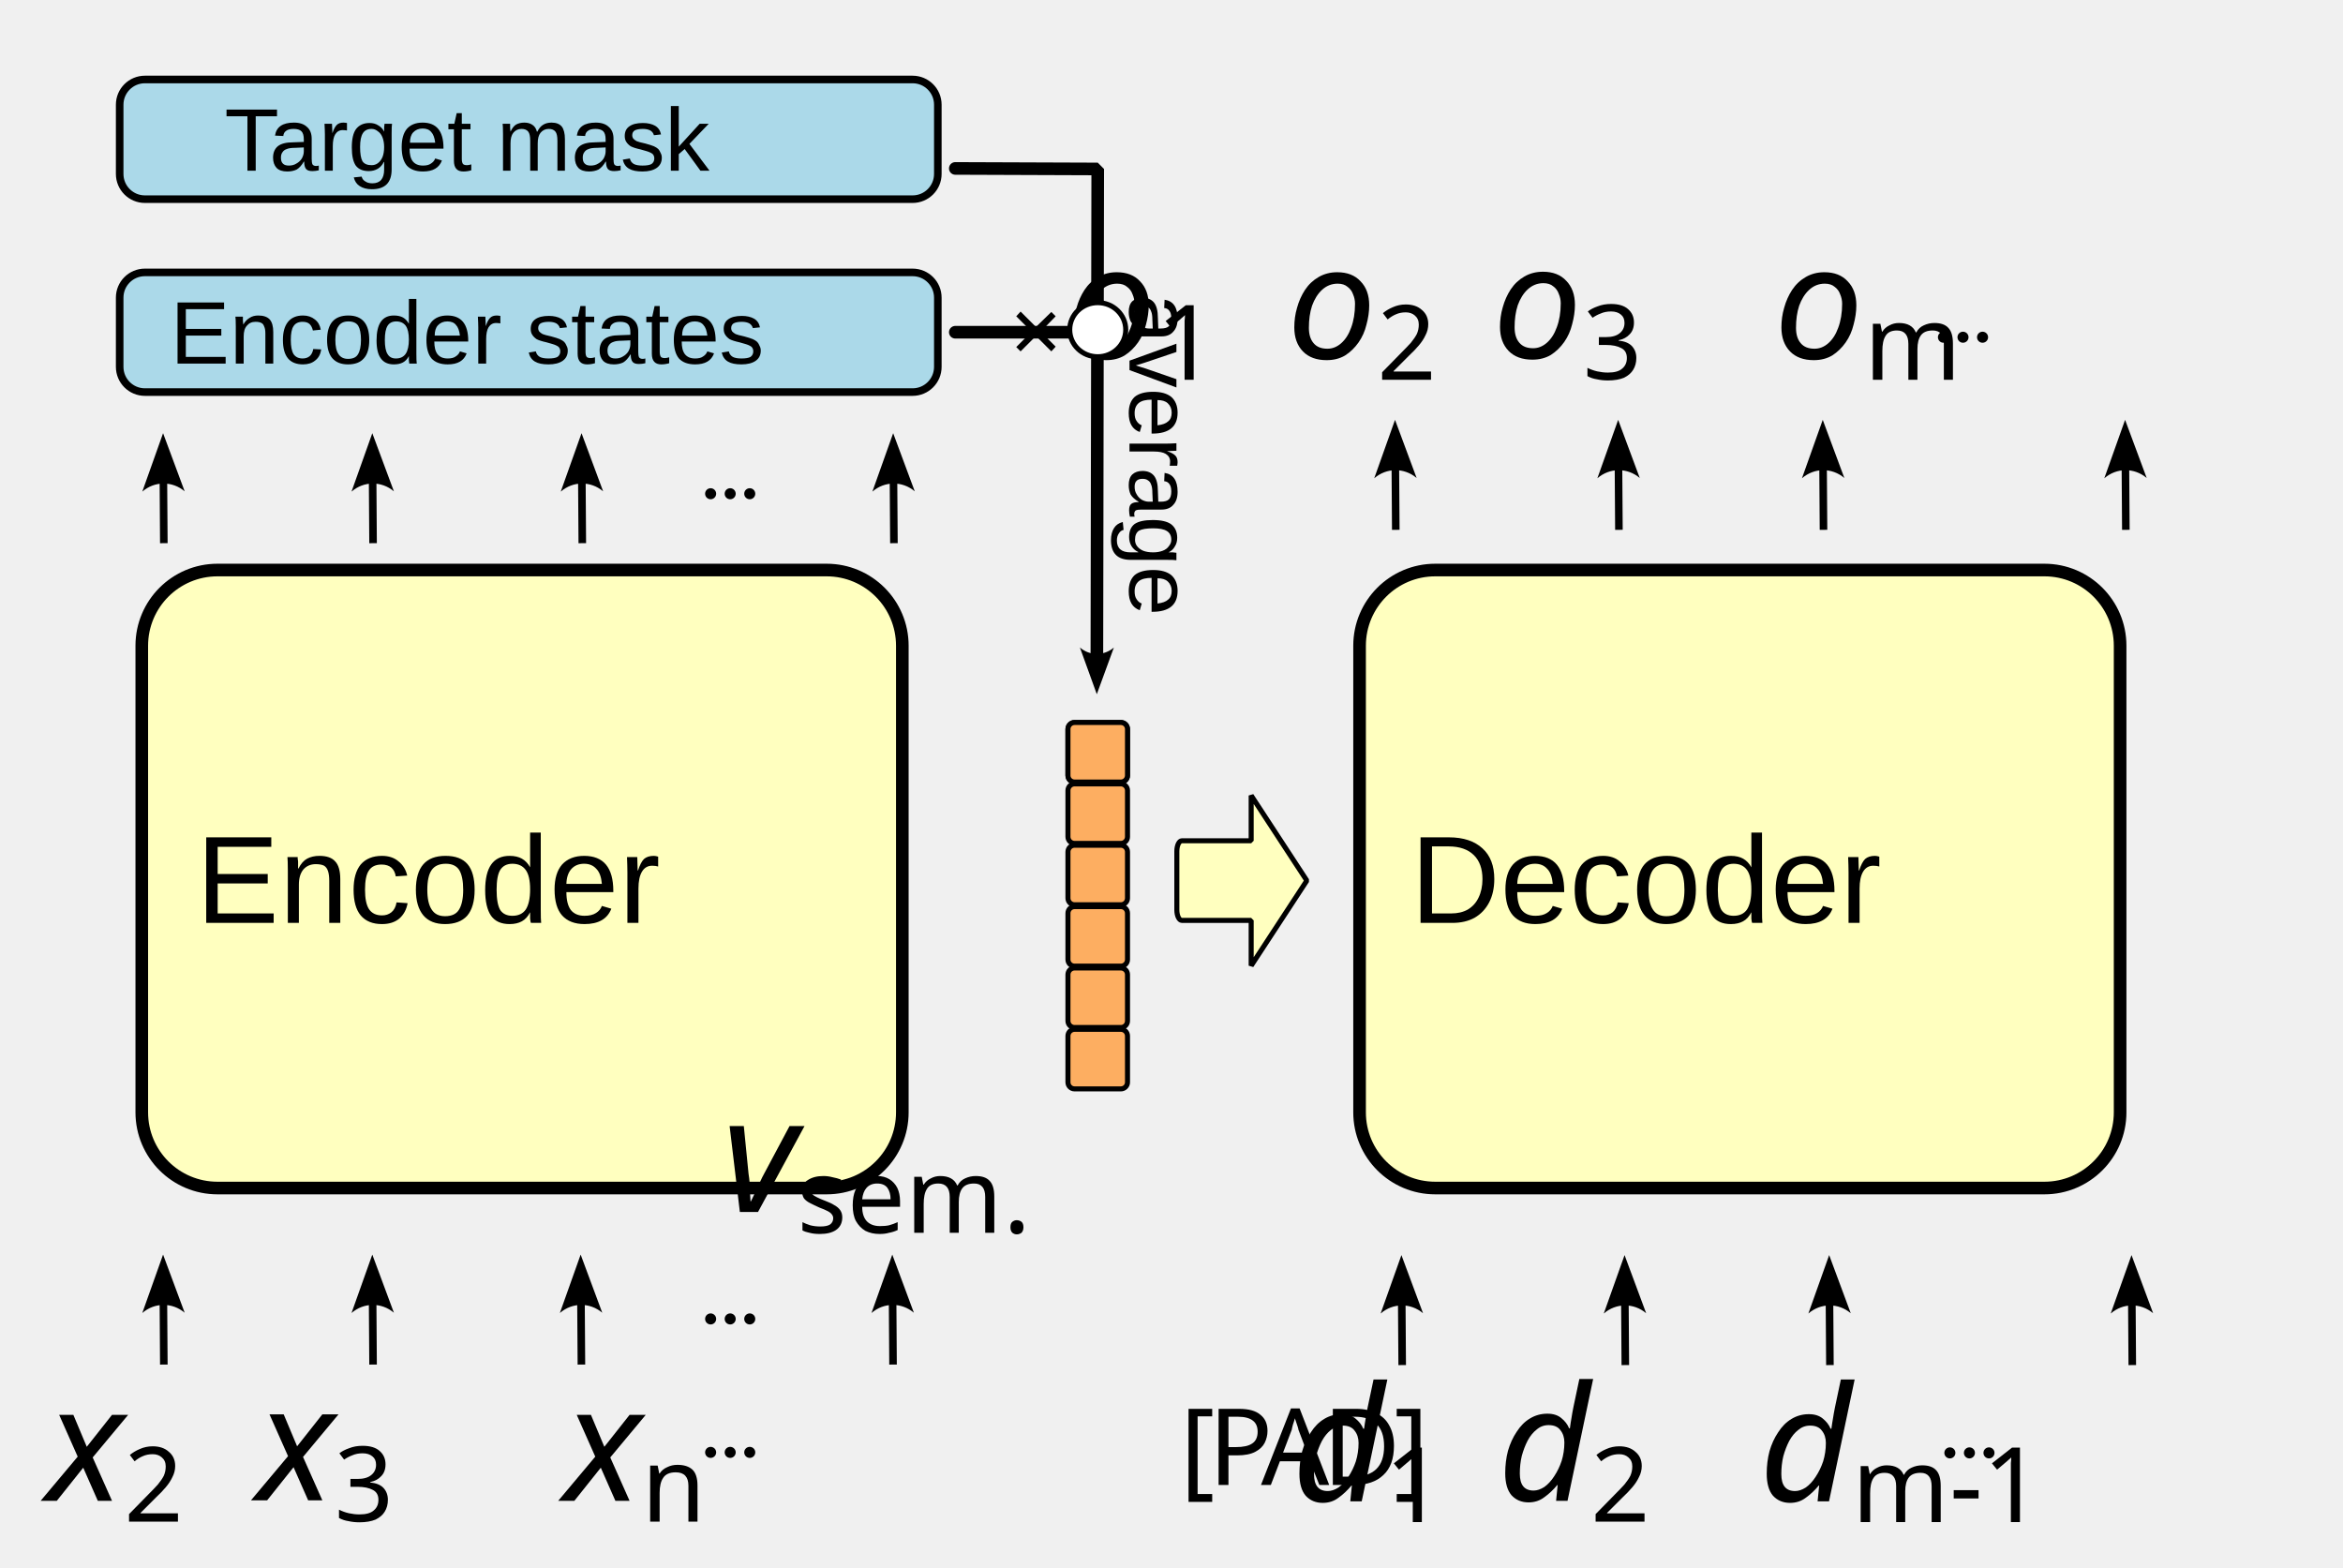
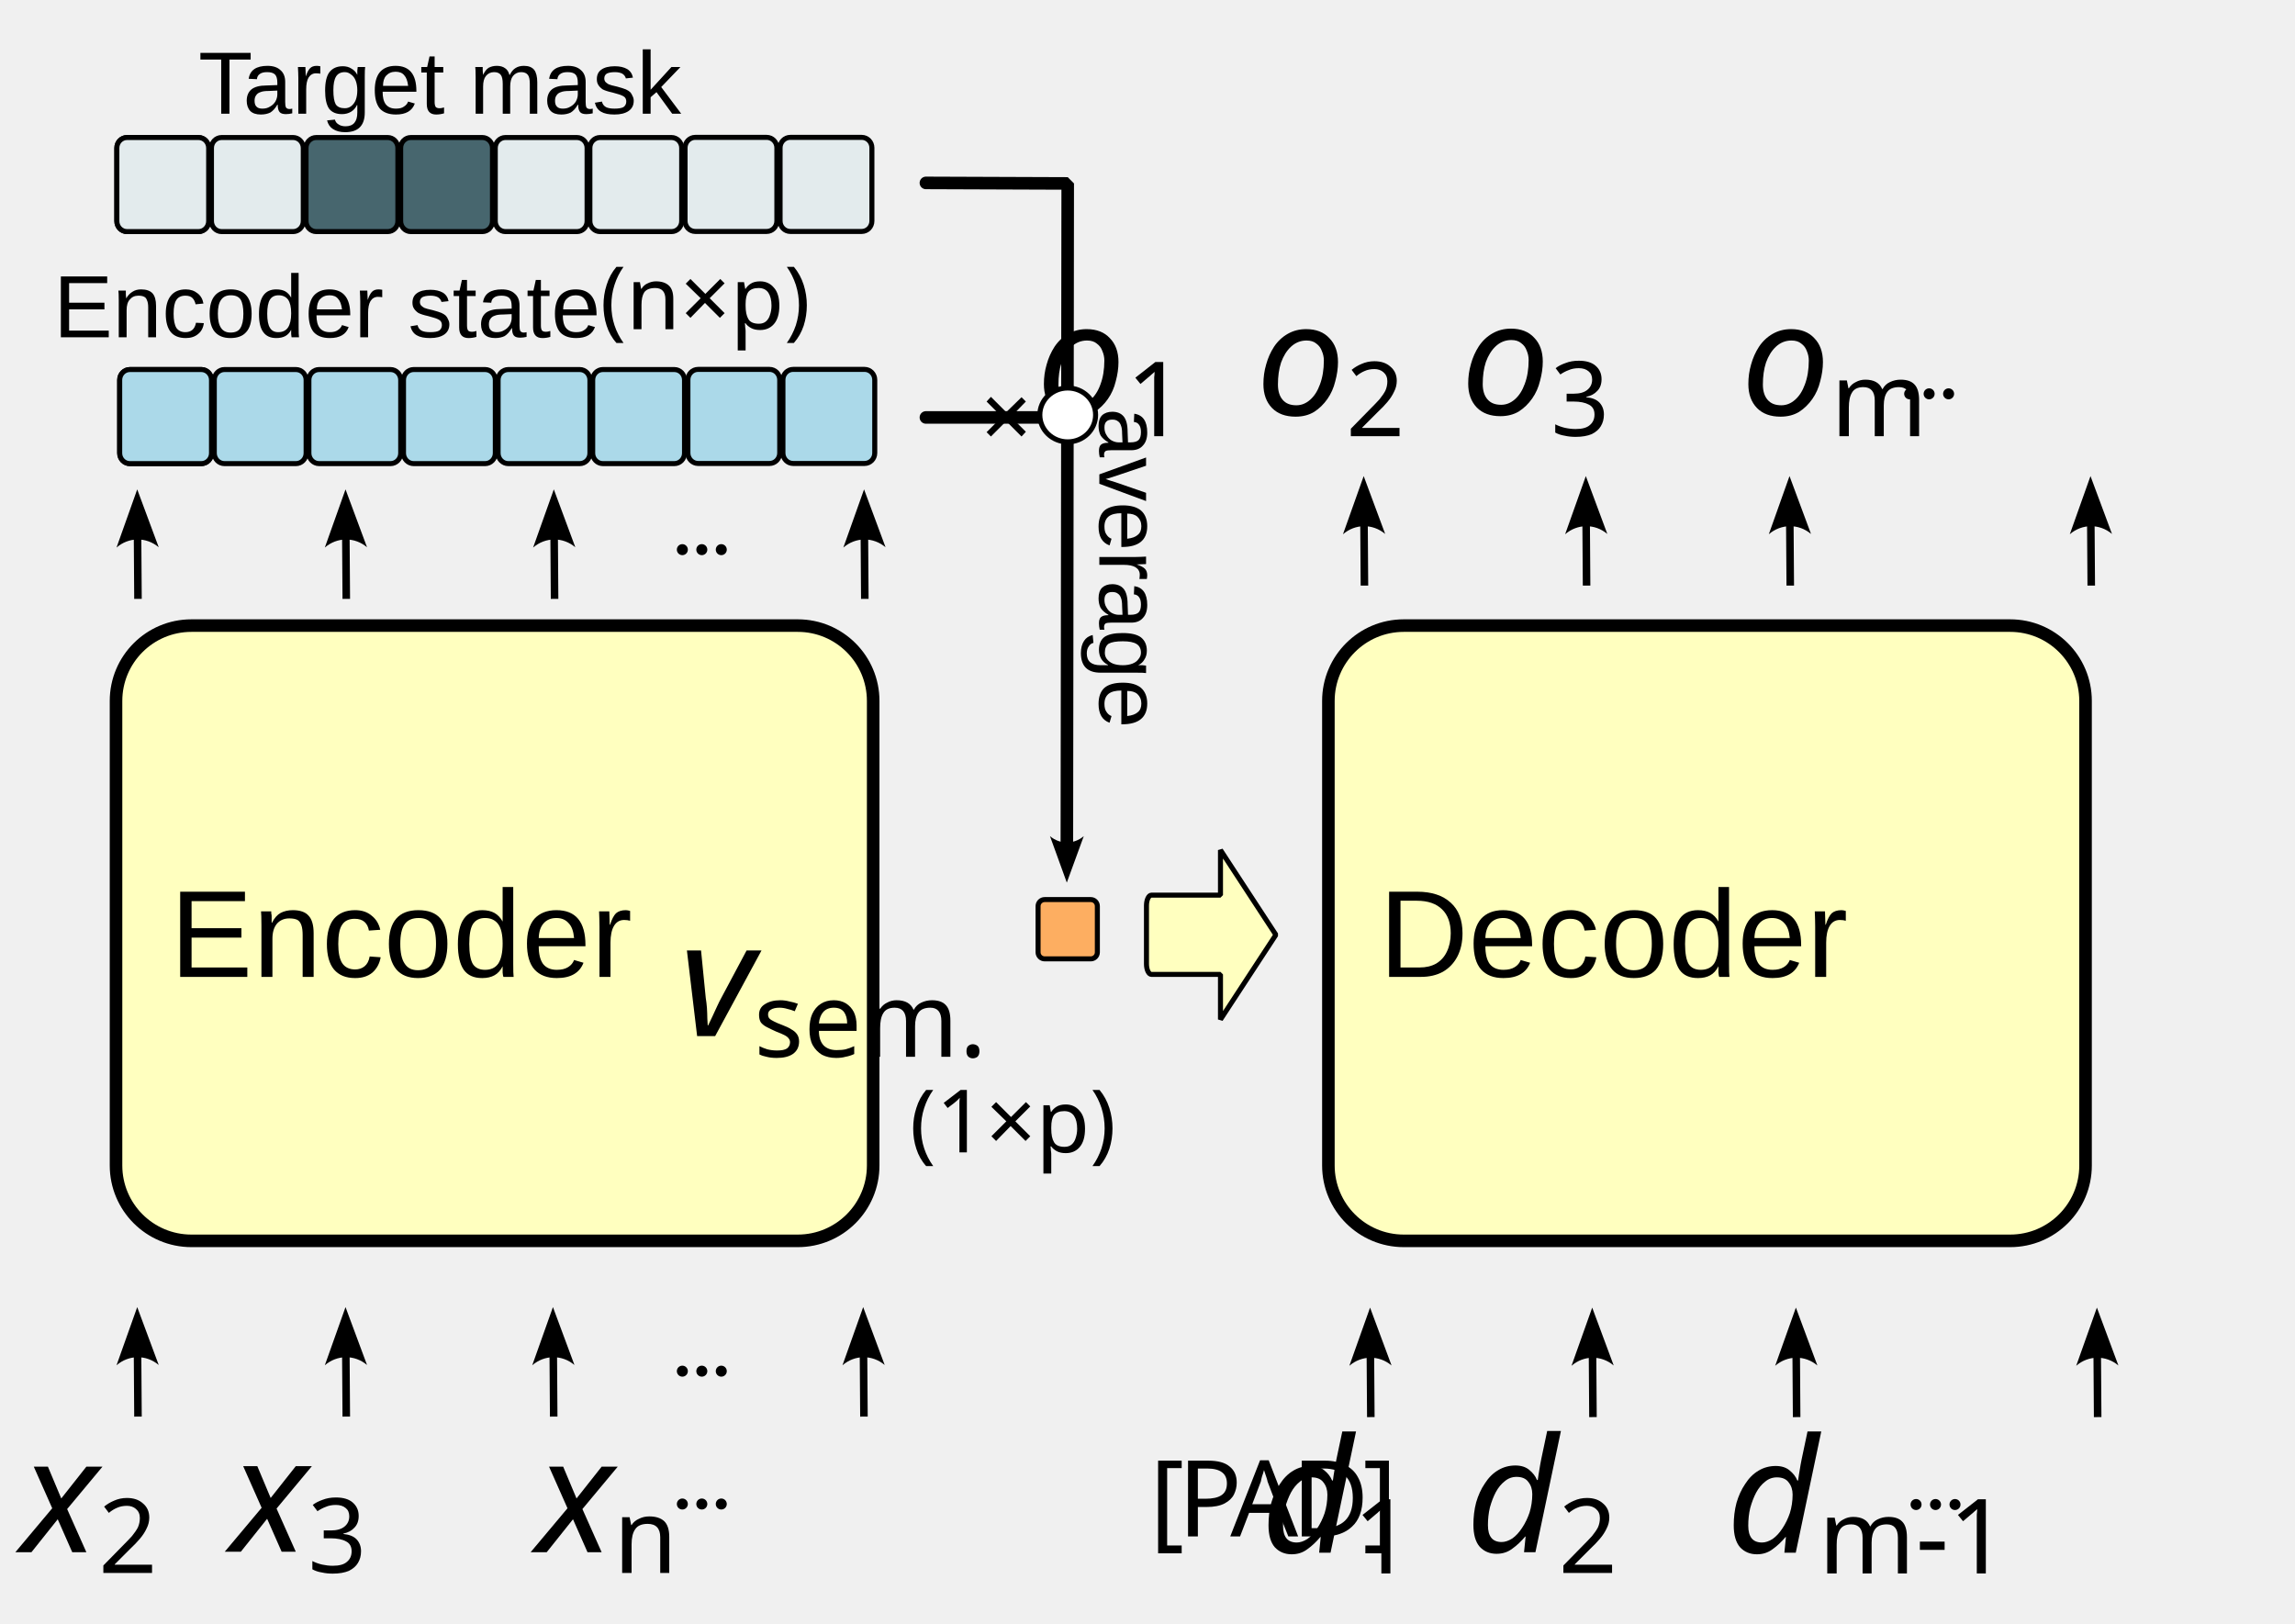
- <svg xmlns="http://www.w3.org/2000/svg" xmlns:xlink="http://www.w3.org/1999/xlink" width="86.359mm" height="57.779mm" viewBox="-7 -5 92.854 62.125" version="1.1" id="svg5">
+ <svg xmlns="http://www.w3.org/2000/svg" xmlns:xlink="http://www.w3.org/1999/xlink" width="80.318mm" height="56.819mm" viewBox="-10 -7 91.359 64.63" version="1.1" id="svg5">
  <defs id="defs2">
    <marker style="overflow:visible" id="Arrow2-8" refX="0" refY="0" orient="auto-start-reverse" markerWidth="3.7" markerHeight="2.691" viewBox="0 0 7.7 5.6" preserveAspectRatio="xMidYMid">
      <path transform="scale(0.7)" d="M -2,-4 9,0 -2,4 c 2,-2.33 2,-5.66 0,-8 z" style="fill:context-stroke;fill-rule:evenodd;stroke:none" id="arrow2L-7" />
    </marker>
    <marker style="overflow:visible" id="Arrow2-2" refX="0" refY="0" orient="auto-start-reverse" markerWidth="7.7" markerHeight="5.6" viewBox="0 0 7.7 5.6" preserveAspectRatio="xMidYMid">
      <path transform="scale(0.7)" d="M -2,-4 9,0 -2,4 c 2,-2.33 2,-5.66 0,-8 z" style="fill:context-stroke;fill-rule:evenodd;stroke:none" id="arrow2L-4" />
    </marker>
    <marker style="overflow:visible" id="Arrow2-1" refX="0" refY="0" orient="auto-start-reverse" markerWidth="7.7" markerHeight="5.6" viewBox="0 0 7.7 5.6" preserveAspectRatio="xMidYMid">
      <path transform="scale(0.7)" d="M -2,-4 9,0 -2,4 c 2,-2.33 2,-5.66 0,-8 z" style="fill:context-stroke;fill-rule:evenodd;stroke:none" id="arrow2L-1" />
    </marker>
    <marker style="overflow:visible" id="Arrow2-4" refX="0" refY="0" orient="auto-start-reverse" markerWidth="7.7" markerHeight="5.6" viewBox="0 0 7.7 5.6" preserveAspectRatio="xMidYMid">
      <path transform="scale(0.7)" d="M -2,-4 9,0 -2,4 c 2,-2.33 2,-5.66 0,-8 z" style="fill:context-stroke;fill-rule:evenodd;stroke:none" id="arrow2L-15" />
    </marker>
    <marker style="overflow:visible" id="Arrow2-8-9" refX="0" refY="0" orient="auto-start-reverse" markerWidth="7.7" markerHeight="5.6" viewBox="0 0 7.7 5.6" preserveAspectRatio="xMidYMid">
      <path transform="scale(0.7)" d="M -2,-4 9,0 -2,4 c 2,-2.33 2,-5.66 0,-8 z" style="fill:context-stroke;fill-rule:evenodd;stroke:none" id="arrow2L-7-7" />
    </marker>
    <marker style="overflow:visible" id="Arrow2-2-7" refX="0" refY="0" orient="auto-start-reverse" markerWidth="7.7" markerHeight="5.6" viewBox="0 0 7.7 5.6" preserveAspectRatio="xMidYMid">
      <path transform="scale(0.7)" d="M -2,-4 9,0 -2,4 c 2,-2.33 2,-5.66 0,-8 z" style="fill:context-stroke;fill-rule:evenodd;stroke:none" id="arrow2L-4-8" />
    </marker>
    <marker style="overflow:visible" id="Arrow2-1-1" refX="0" refY="0" orient="auto-start-reverse" markerWidth="7.7" markerHeight="5.6" viewBox="0 0 7.7 5.6" preserveAspectRatio="xMidYMid">
      <path transform="scale(0.7)" d="M -2,-4 9,0 -2,4 c 2,-2.33 2,-5.66 0,-8 z" style="fill:context-stroke;fill-rule:evenodd;stroke:none" id="arrow2L-1-2" />
    </marker>
    <marker style="overflow:visible" id="Arrow2-6" refX="0" refY="0" orient="auto-start-reverse" markerWidth="7.7" markerHeight="5.6" viewBox="0 0 7.7 5.6" preserveAspectRatio="xMidYMid">
      <path transform="scale(0.7)" d="M -2,-4 9,0 -2,4 c 2,-2.33 2,-5.66 0,-8 z" style="fill:context-stroke;fill-rule:evenodd;stroke:none" id="arrow2L-2" />
    </marker>
    <marker style="overflow:visible" id="Arrow2-8-1" refX="0" refY="0" orient="auto-start-reverse" markerWidth="7.7" markerHeight="5.6" viewBox="0 0 7.7 5.6" preserveAspectRatio="xMidYMid">
      <path transform="scale(0.7)" d="M -2,-4 9,0 -2,4 c 2,-2.33 2,-5.66 0,-8 z" style="fill:context-stroke;fill-rule:evenodd;stroke:none" id="arrow2L-7-9" />
    </marker>
    <marker style="overflow:visible" id="Arrow2-2-9" refX="0" refY="0" orient="auto-start-reverse" markerWidth="7.7" markerHeight="5.6" viewBox="0 0 7.7 5.6" preserveAspectRatio="xMidYMid">
      <path transform="scale(0.7)" d="M -2,-4 9,0 -2,4 c 2,-2.33 2,-5.66 0,-8 z" style="fill:context-stroke;fill-rule:evenodd;stroke:none" id="arrow2L-4-6" />
    </marker>
    <marker style="overflow:visible" id="Arrow2-1-6" refX="0" refY="0" orient="auto-start-reverse" markerWidth="7.7" markerHeight="5.6" viewBox="0 0 7.7 5.6" preserveAspectRatio="xMidYMid">
      <path transform="scale(0.7)" d="M -2,-4 9,0 -2,4 c 2,-2.33 2,-5.66 0,-8 z" style="fill:context-stroke;fill-rule:evenodd;stroke:none" id="arrow2L-1-1" />
    </marker>
    <marker style="overflow:visible" id="Arrow2-4-1" refX="0" refY="0" orient="auto-start-reverse" markerWidth="7.7" markerHeight="5.6" viewBox="0 0 7.7 5.6" preserveAspectRatio="xMidYMid">
      <path transform="scale(0.7)" d="M -2,-4 9,0 -2,4 c 2,-2.33 2,-5.66 0,-8 z" style="fill:context-stroke;fill-rule:evenodd;stroke:none" id="arrow2L-15-4" />
    </marker>
    <marker style="overflow:visible" id="Arrow2-8-9-0" refX="0" refY="0" orient="auto-start-reverse" markerWidth="7.7" markerHeight="5.6" viewBox="0 0 7.7 5.6" preserveAspectRatio="xMidYMid">
      <path transform="scale(0.7)" d="M -2,-4 9,0 -2,4 c 2,-2.33 2,-5.66 0,-8 z" style="fill:context-stroke;fill-rule:evenodd;stroke:none" id="arrow2L-7-7-6" />
    </marker>
    <marker style="overflow:visible" id="Arrow2-2-7-9" refX="0" refY="0" orient="auto-start-reverse" markerWidth="7.7" markerHeight="5.6" viewBox="0 0 7.7 5.6" preserveAspectRatio="xMidYMid">
      <path transform="scale(0.7)" d="M -2,-4 9,0 -2,4 c 2,-2.33 2,-5.66 0,-8 z" style="fill:context-stroke;fill-rule:evenodd;stroke:none" id="arrow2L-4-8-5" />
    </marker>
    <marker style="overflow:visible" id="Arrow2-1-1-1" refX="0" refY="0" orient="auto-start-reverse" markerWidth="7.7" markerHeight="5.6" viewBox="0 0 7.7 5.6" preserveAspectRatio="xMidYMid">
      <path transform="scale(0.7)" d="M -2,-4 9,0 -2,4 c 2,-2.33 2,-5.66 0,-8 z" style="fill:context-stroke;fill-rule:evenodd;stroke:none" id="arrow2L-1-2-9" />
    </marker>
    <marker style="overflow:visible" id="Arrow2-4-7" refX="0" refY="0" orient="auto-start-reverse" markerWidth="7.7" markerHeight="5.6" viewBox="0 0 7.7 5.6" preserveAspectRatio="xMidYMid">
      <path transform="scale(0.7)" d="M -2,-4 9,0 -2,4 c 2,-2.33 2,-5.66 0,-8 z" style="fill:context-stroke;fill-rule:evenodd;stroke:none" id="arrow2L-15-0" />
    </marker>
    <marker style="overflow:visible" id="Arrow2-8-9-3" refX="0" refY="0" orient="auto-start-reverse" markerWidth="7.7" markerHeight="5.6" viewBox="0 0 7.7 5.6" preserveAspectRatio="xMidYMid">
      <path transform="scale(0.7)" d="M -2,-4 9,0 -2,4 c 2,-2.33 2,-5.66 0,-8 z" style="fill:context-stroke;fill-rule:evenodd;stroke:none" id="arrow2L-7-7-3" />
    </marker>
  </defs>
-   <g id="layer1" transform="translate(-33.77258,-45.81725)">
+   <g id="layer1" transform="translate(-37.77258,-45.50394)">
    <rect style="fill:#ffffbf;fill-opacity:1;stroke:#000000;stroke-width:0.5;stroke-dasharray:none;stroke-opacity:1" id="rect1469" width="30.141" height="24.491" x="32.391" y="63.407" rx="3" ry="3" />
    <text xml:space="preserve" style="font-style:normal;font-variant:normal;font-weight:normal;font-stretch:normal;font-size:4.939px;font-family:Arial;-inkscape-font-specification:Arial;fill:none;stroke:#000000;stroke-width:0;stroke-dasharray:none;stroke-opacity:1" x="47.167" y="77.391" id="text1683">
      <tspan style="font-style:normal;font-variant:normal;font-weight:normal;font-stretch:normal;font-size:4.939px;font-family:Arial;-inkscape-font-specification:Arial;text-align:center;text-anchor:middle;fill:#000000;stroke-width:0" x="47.167" y="77.391" id="tspan21435">Encoder</tspan>
    </text>
    <rect style="fill:#ffffbf;fill-opacity:1;stroke:#000000;stroke-width:0.5;stroke-dasharray:none;stroke-opacity:1" id="rect1469-4" width="30.141" height="24.491" x="80.653" y="63.407" rx="3" ry="3" />
    <text xml:space="preserve" style="font-style:normal;font-variant:normal;font-weight:normal;font-stretch:normal;font-size:4.939px;font-family:Arial;-inkscape-font-specification:Arial;fill:none;stroke:#000000;stroke-width:0;stroke-dasharray:none;stroke-opacity:1" x="95.429" y="77.391" id="text1683-3">
      <tspan style="font-style:normal;font-variant:normal;font-weight:normal;font-stretch:normal;font-size:4.939px;font-family:Arial;-inkscape-font-specification:Arial;text-align:center;text-anchor:middle;fill:#000000;stroke-width:0" x="95.429" y="77.391" id="tspan21437">Decoder</tspan>
    </text>
    <text xml:space="preserve" style="font-style:normal;font-variant:normal;font-weight:normal;font-stretch:normal;font-size:6.35px;font-family:Arial;-inkscape-font-specification:Arial;text-align:center;text-anchor:middle;fill:#000000;stroke:#000000;stroke-width:0;stroke-dasharray:none;stroke-opacity:1" x="79.37" y="85.288" id="text1776">
      <tspan id="tspan1774" style="stroke-width:0" x="79.37" y="85.288" />
    </text>
    <text xml:space="preserve" style="font-style:normal;font-variant:normal;font-weight:normal;font-stretch:normal;font-size:6.35px;font-family:Arial;-inkscape-font-specification:Arial;text-align:center;text-anchor:middle;fill:#000000;stroke:#000000;stroke-width:0;stroke-dasharray:none;stroke-opacity:1" x="33.333" y="100.292" id="text1780">
      <tspan id="tspan1778" style="font-style:italic;font-variant:normal;font-weight:normal;font-stretch:normal;font-family:'Book Antiqua';-inkscape-font-specification:'Book Antiqua Italic';stroke-width:0" x="33.333" y="100.292">x<tspan style="font-style:normal;font-variant:normal;font-weight:normal;font-stretch:normal;font-size:65%;font-family:'Book Antiqua';-inkscape-font-specification:'Book Antiqua';baseline-shift:sub" id="tspan1782">1</tspan>
      </tspan>
    </text>
    <text xml:space="preserve" style="font-style:normal;font-variant:normal;font-weight:normal;font-stretch:normal;font-size:6.35px;font-family:Arial;-inkscape-font-specification:Arial;text-align:center;text-anchor:middle;fill:#000000;stroke:#000000;stroke-width:0;stroke-dasharray:none;stroke-opacity:1" x="41.519" y="100.292" id="text1780-3">
      <tspan id="tspan1778-3" style="font-style:italic;font-variant:normal;font-weight:normal;font-stretch:normal;font-family:'Book Antiqua';-inkscape-font-specification:'Book Antiqua Italic';stroke-width:0" x="41.519" y="100.292">x<tspan style="font-style:normal;font-variant:normal;font-weight:normal;font-stretch:normal;font-size:65%;font-family:'Book Antiqua';-inkscape-font-specification:'Book Antiqua';baseline-shift:sub" id="tspan1782-5">2</tspan>
      </tspan>
    </text>
    <text xml:space="preserve" style="font-style:normal;font-variant:normal;font-weight:normal;font-stretch:normal;font-size:6.35px;font-family:Arial;-inkscape-font-specification:Arial;text-align:center;text-anchor:middle;fill:#000000;stroke:#000000;stroke-width:0;stroke-dasharray:none;stroke-opacity:1" x="49.855" y="100.272" id="text1780-1">
      <tspan id="tspan1778-4" style="font-style:italic;font-variant:normal;font-weight:normal;font-stretch:normal;font-family:'Book Antiqua';-inkscape-font-specification:'Book Antiqua Italic';stroke-width:0" x="49.855" y="100.272">x<tspan style="font-style:normal;font-variant:normal;font-weight:normal;font-stretch:normal;font-size:65%;font-family:'Book Antiqua';-inkscape-font-specification:'Book Antiqua';baseline-shift:sub" id="tspan1782-1">3</tspan>
      </tspan>
    </text>
    <text xml:space="preserve" style="font-style:normal;font-variant:normal;font-weight:normal;font-stretch:normal;font-size:6.35px;font-family:Arial;-inkscape-font-specification:Arial;text-align:center;text-anchor:middle;fill:#000000;stroke:#000000;stroke-width:0;stroke-dasharray:none;stroke-opacity:1" x="62.125" y="100.292" id="text1780-5">
      <tspan id="tspan1778-19" style="font-style:italic;font-variant:normal;font-weight:normal;font-stretch:normal;font-family:'Book Antiqua';-inkscape-font-specification:'Book Antiqua Italic';stroke-width:0" x="62.125" y="100.292">x<tspan style="font-style:normal;font-variant:normal;font-weight:normal;font-stretch:normal;font-size:65%;font-family:'Book Antiqua';-inkscape-font-specification:'Book Antiqua';baseline-shift:sub" id="tspan1782-0">n</tspan>
      </tspan>
    </text>
    <text xml:space="preserve" style="font-style:italic;font-variant:normal;font-weight:normal;font-stretch:normal;font-size:6.35px;font-family:'Bell MT';-inkscape-font-specification:'Bell MT Italic';text-align:center;text-anchor:middle;fill:#000000;stroke:#000000;stroke-width:0" x="31.1" y="57.739" id="text1738">
      <tspan id="tspan1736" style="stroke-width:0" x="31.1" y="57.739" />
    </text>
    <g id="g2094" transform="translate(5.222236,-24.4113)">
      <circle style="fill:#000000;stroke:#000000;stroke-width:0" id="path2054" cx="49.713" cy="122.785" r="0.219" />
      <circle style="fill:#000000;stroke:#000000;stroke-width:0" id="path2054-4" cx="50.488" cy="122.785" r="0.219" />
      <circle style="fill:#000000;stroke:#000000;stroke-width:0" id="path2054-2" cx="51.263" cy="122.785" r="0.219" />
    </g>
    <path style="fill:#000000;stroke:#000000;stroke-width:0.3;stroke-miterlimit:1;stroke-dasharray:none;marker-start:url(#Arrow2-2)" d="m 49.797,92.425 0.017,2.469" id="path2224-0" />
    <path style="fill:#000000;stroke:#000000;stroke-width:0.3;stroke-miterlimit:1;stroke-dasharray:none;marker-start:url(#Arrow2-1)" d="m 62.147,92.425 0.017,2.469" id="path2224-4" />
    <text xml:space="preserve" style="font-style:normal;font-variant:normal;font-weight:normal;font-stretch:normal;font-size:4.233px;font-family:Arial;-inkscape-font-specification:Arial;text-align:center;letter-spacing:-0.265px;text-anchor:middle;fill:#000000;stroke:#000000;stroke-width:0;stroke-dasharray:none;stroke-opacity:1" x="81.015" y="99.663" id="text1780-0">
      <tspan id="tspan1778-7" style="font-style:normal;font-variant:normal;font-weight:normal;font-stretch:normal;font-size:4.233px;font-family:'Book Antiqua';-inkscape-font-specification:'Book Antiqua';stroke-width:0" x="80.883" y="99.663">[PAD]</tspan>
    </text>
    <text xml:space="preserve" style="font-style:normal;font-variant:normal;font-weight:normal;font-stretch:normal;font-size:6.35px;font-family:Arial;-inkscape-font-specification:Arial;text-align:center;text-anchor:middle;fill:#000000;stroke:#000000;stroke-width:0;stroke-dasharray:none;stroke-opacity:1" x="91.182" y="100.312" id="text1780-3-1">
      <tspan id="tspan1778-3-0" style="font-style:italic;font-variant:normal;font-weight:normal;font-stretch:normal;font-family:'Book Antiqua';-inkscape-font-specification:'Book Antiqua Italic';stroke-width:0" x="91.182" y="100.312">d<tspan style="font-style:normal;font-variant:normal;font-weight:normal;font-stretch:normal;font-size:65%;font-family:'Book Antiqua';-inkscape-font-specification:'Book Antiqua';baseline-shift:sub" id="tspan1782-5-5">1</tspan>
      </tspan>
    </text>
    <text xml:space="preserve" style="font-style:normal;font-variant:normal;font-weight:normal;font-stretch:normal;font-size:6.35px;font-family:Arial;-inkscape-font-specification:Arial;text-align:center;text-anchor:middle;fill:#000000;stroke:#000000;stroke-width:0;stroke-dasharray:none;stroke-opacity:1" x="99.335" y="100.292" id="text1780-1-9">
      <tspan id="tspan1778-4-2" style="font-style:italic;font-variant:normal;font-weight:normal;font-stretch:normal;font-family:'Book Antiqua';-inkscape-font-specification:'Book Antiqua Italic';stroke-width:0" x="99.335" y="100.292">d<tspan style="font-style:normal;font-variant:normal;font-weight:normal;font-stretch:normal;font-size:65%;font-family:'Book Antiqua';-inkscape-font-specification:'Book Antiqua';baseline-shift:sub" id="tspan1782-1-6">2</tspan>
      </tspan>
    </text>
    <text xml:space="preserve" style="font-style:normal;font-variant:normal;font-weight:normal;font-stretch:normal;font-size:6.35px;font-family:Arial;-inkscape-font-specification:Arial;text-align:center;text-anchor:middle;fill:#000000;stroke:#000000;stroke-width:0;stroke-dasharray:none;stroke-opacity:1" x="112.295" y="100.312" id="text1780-5-8">
      <tspan id="tspan1778-19-9" style="font-style:italic;font-variant:normal;font-weight:normal;font-stretch:normal;font-family:'Book Antiqua';-inkscape-font-specification:'Book Antiqua Italic';stroke-width:0" x="112.295" y="100.312">d<tspan style="font-style:normal;font-variant:normal;font-weight:normal;font-stretch:normal;font-size:65%;font-family:'Book Antiqua';-inkscape-font-specification:'Book Antiqua';baseline-shift:sub" id="tspan1782-0-0">m-1</tspan>
      </tspan>
    </text>
    <g id="g2094-08" transform="translate(54.33402,-24.39114)">
      <circle style="fill:#000000;stroke:#000000;stroke-width:0" id="path2054-1" cx="49.713" cy="122.785" r="0.219" />
      <circle style="fill:#000000;stroke:#000000;stroke-width:0" id="path2054-4-3" cx="50.488" cy="122.785" r="0.219" />
      <circle style="fill:#000000;stroke:#000000;stroke-width:0" id="path2054-2-7" cx="51.263" cy="122.785" r="0.219" />
    </g>
    <path style="fill:#000000;stroke:#000000;stroke-width:0.3;stroke-miterlimit:1;stroke-dasharray:none;marker-start:url(#Arrow2-6)" d="m 82.325,92.445 0.017,2.469" id="path2224-14" />
    <path style="fill:#000000;stroke:#000000;stroke-width:0.3;stroke-miterlimit:1;stroke-dasharray:none;marker-start:url(#Arrow2-8-1)" d="m 91.168,92.445 0.017,2.469" id="path2224-6-34" />
    <path style="fill:#000000;stroke:#000000;stroke-width:0.3;stroke-miterlimit:1;stroke-dasharray:none;marker-start:url(#Arrow2-2-9)" d="m 99.276,92.445 0.017,2.469" id="path2224-0-4" />
    <path style="fill:#000000;stroke:#000000;stroke-width:0.3;stroke-miterlimit:1;stroke-dasharray:none;marker-start:url(#Arrow2-1-6)" d="m 111.259,92.445 0.017,2.469" id="path2224-4-3" />
    <g id="g2094-0-6" transform="translate(5.222236,-29.69995)">
      <circle style="fill:#000000;stroke:#000000;stroke-width:0" id="path2054-22-8" cx="49.713" cy="122.785" r="0.219" />
      <circle style="fill:#000000;stroke:#000000;stroke-width:0" id="path2054-4-4-57" cx="50.488" cy="122.785" r="0.219" />
      <circle style="fill:#000000;stroke:#000000;stroke-width:0" id="path2054-2-3-2" cx="51.263" cy="122.785" r="0.219" />
    </g>
    <g id="g2094-0-6-7" transform="translate(5.222236,-62.40141)">
      <circle style="fill:#000000;stroke:#000000;stroke-width:0" id="path2054-22-8-1" cx="49.713" cy="122.785" r="0.219" />
      <circle style="fill:#000000;stroke:#000000;stroke-width:0" id="path2054-4-4-57-0" cx="50.488" cy="122.785" r="0.219" />
      <circle style="fill:#000000;stroke:#000000;stroke-width:0" id="path2054-2-3-2-4" cx="51.263" cy="122.785" r="0.219" />
    </g>
    <path style="fill:#000000;stroke:#000000;stroke-width:0.3;stroke-miterlimit:1;stroke-dasharray:none;marker-start:url(#Arrow2-4)" d="m 33.248,59.874 0.017,2.469" id="path2224-1" />
    <path style="fill:#000000;stroke:#000000;stroke-width:0.3;stroke-miterlimit:1;stroke-dasharray:none;marker-start:url(#Arrow2-8-9)" d="m 41.54,59.874 0.017,2.469" id="path2224-6-3" />
    <path style="fill:#000000;stroke:#000000;stroke-width:0.3;stroke-miterlimit:1;stroke-dasharray:none;marker-start:url(#Arrow2-4-7)" d="m 33.248,92.425 0.017,2.469" id="path2224-1-3" />
    <path style="fill:#000000;stroke:#000000;stroke-width:0.3;stroke-miterlimit:1;stroke-dasharray:none;marker-start:url(#Arrow2-8-9-3)" d="m 41.54,92.425 0.017,2.469" id="path2224-6-3-4" />
    <path style="fill:#000000;stroke:#000000;stroke-width:0.3;stroke-miterlimit:1;stroke-dasharray:none;marker-start:url(#Arrow2-2-7)" d="m 49.832,59.874 0.017,2.469" id="path2224-0-6" />
    <path style="fill:#000000;stroke:#000000;stroke-width:0.3;stroke-miterlimit:1;stroke-dasharray:none;marker-start:url(#Arrow2-1-1)" d="m 62.182,59.874 0.017,2.469" id="path2224-4-2" />
    <text xml:space="preserve" style="font-style:normal;font-variant:normal;font-weight:normal;font-stretch:normal;font-size:6.35px;font-family:Arial;-inkscape-font-specification:Arial;text-align:center;text-anchor:middle;fill:#000000;stroke:#000000;stroke-width:0;stroke-dasharray:none;stroke-opacity:1" x="82.19" y="55.041" id="text1780-35-8">
      <tspan id="tspan1778-1-6" style="font-style:italic;font-variant:normal;font-weight:normal;font-stretch:normal;font-family:'Book Antiqua';-inkscape-font-specification:'Book Antiqua Italic';stroke-width:0" x="82.19" y="55.041">o<tspan style="font-style:normal;font-variant:normal;font-weight:normal;font-stretch:normal;font-size:65%;font-family:'Book Antiqua';-inkscape-font-specification:'Book Antiqua';baseline-shift:sub" id="tspan1782-4-8">1</tspan>
      </tspan>
    </text>
    <text xml:space="preserve" style="font-style:normal;font-variant:normal;font-weight:normal;font-stretch:normal;font-size:6.35px;font-family:Arial;-inkscape-font-specification:Arial;text-align:center;text-anchor:middle;fill:#000000;stroke:#000000;stroke-width:0;stroke-dasharray:none;stroke-opacity:1" x="90.927" y="55.041" id="text1780-3-6-3">
      <tspan id="tspan1778-3-3-6" style="font-style:italic;font-variant:normal;font-weight:normal;font-stretch:normal;font-family:'Book Antiqua';-inkscape-font-specification:'Book Antiqua Italic';stroke-width:0" x="90.927" y="55.041">o<tspan style="font-style:normal;font-variant:normal;font-weight:normal;font-stretch:normal;font-size:65%;font-family:'Book Antiqua';-inkscape-font-specification:'Book Antiqua';baseline-shift:sub" id="tspan1782-5-7-6">2</tspan>
      </tspan>
    </text>
    <text xml:space="preserve" style="font-style:normal;font-variant:normal;font-weight:normal;font-stretch:normal;font-size:6.35px;font-family:Arial;-inkscape-font-specification:Arial;text-align:center;text-anchor:middle;fill:#000000;stroke:#000000;stroke-width:0;stroke-dasharray:none;stroke-opacity:1" x="99.08" y="55.021" id="text1780-1-0-8">
      <tspan id="tspan1778-4-0-4" style="font-style:italic;font-variant:normal;font-weight:normal;font-stretch:normal;font-family:'Book Antiqua';-inkscape-font-specification:'Book Antiqua Italic';stroke-width:0" x="99.08" y="55.021">o<tspan style="font-style:normal;font-variant:normal;font-weight:normal;font-stretch:normal;font-size:65%;font-family:'Book Antiqua';-inkscape-font-specification:'Book Antiqua';baseline-shift:sub" id="tspan1782-1-2-3">3</tspan>
      </tspan>
    </text>
    <text xml:space="preserve" style="font-style:normal;font-variant:normal;font-weight:normal;font-stretch:normal;font-size:6.35px;font-family:Arial;-inkscape-font-specification:Arial;text-align:center;text-anchor:middle;fill:#000000;stroke:#000000;stroke-width:0;stroke-dasharray:none;stroke-opacity:1" x="110.982" y="55.041" id="text1780-5-2-1">
      <tspan id="tspan1778-19-2-9" style="font-style:italic;font-variant:normal;font-weight:normal;font-stretch:normal;font-family:'Book Antiqua';-inkscape-font-specification:'Book Antiqua Italic';stroke-width:0" x="110.982" y="55.041">o<tspan style="font-style:normal;font-variant:normal;font-weight:normal;font-stretch:normal;font-size:65%;font-family:'Book Antiqua';-inkscape-font-specification:'Book Antiqua';baseline-shift:sub" id="tspan1782-0-8-8">m</tspan>
      </tspan>
    </text>
    <g id="g2094-0-4" transform="translate(54.07931,-68.60391)">
      <circle style="fill:#000000;stroke:#000000;stroke-width:0" id="path2054-22-2" cx="49.713" cy="122.785" r="0.219" />
      <circle style="fill:#000000;stroke:#000000;stroke-width:0" id="path2054-4-4-5" cx="50.488" cy="122.785" r="0.219" />
      <circle style="fill:#000000;stroke:#000000;stroke-width:0" id="path2054-2-3-6" cx="51.263" cy="122.785" r="0.219" />
    </g>
    <path style="fill:#000000;stroke:#000000;stroke-width:0.3;stroke-miterlimit:1;stroke-dasharray:none;marker-start:url(#Arrow2-4-1)" d="m 82.071,59.345 0.017,2.469" id="path2224-1-4" />
    <path style="fill:#000000;stroke:#000000;stroke-width:0.3;stroke-miterlimit:1;stroke-dasharray:none;marker-start:url(#Arrow2-8-9-0)" d="m 90.914,59.345 0.017,2.469" id="path2224-6-3-9" />
    <path style="fill:#000000;stroke:#000000;stroke-width:0.3;stroke-miterlimit:1;stroke-dasharray:none;marker-start:url(#Arrow2-2-7-9)" d="m 99.022,59.345 0.017,2.469" id="path2224-0-6-5" />
    <path style="fill:#000000;stroke:#000000;stroke-width:0.3;stroke-miterlimit:1;stroke-dasharray:none;marker-start:url(#Arrow2-1-1-1)" d="m 111.004,59.345 0.017,2.469" id="path2224-4-2-6" />
-     <rect style="fill:#abd9e9;fill-opacity:1;stroke:#000000;stroke-width:0.3;stroke-miterlimit:1;stroke-dasharray:none;stroke-dashoffset:0" id="rect4052" width="32.424" height="4.743" x="31.515" y="51.612" rx="1" ry="1" />
    <text xml:space="preserve" style="font-style:normal;font-variant:normal;font-weight:normal;font-stretch:normal;font-size:4.233px;font-family:Arial;-inkscape-font-specification:Arial;text-align:center;text-anchor:middle;fill:#000000;stroke:none;stroke-width:0.3;stroke-miterlimit:1;stroke-dasharray:none;stroke-dashoffset:0" x="39.962" y="52.925" id="text4056">
      <tspan id="tspan4054" style="fill:#000000;stroke:none;stroke-width:0.3" x="39.962" y="52.925" />
    </text>
-     <text xml:space="preserve" style="font-style:normal;font-variant:normal;font-weight:normal;font-stretch:normal;font-size:3.528px;font-family:Arial;-inkscape-font-specification:Arial;text-align:center;text-anchor:middle;fill:#000000;stroke:none;stroke-width:0.3;stroke-miterlimit:1;stroke-dasharray:none;stroke-dashoffset:0" x="47.73" y="55.225" id="text4060">
-       <tspan id="tspan4058" style="font-size:3.528px;stroke-width:0.3" x="47.73" y="55.225">Encoder states</tspan>
-     </text>
-     <rect style="fill:#abd9e9;fill-opacity:1;stroke:#000000;stroke-width:0.3;stroke-miterlimit:1;stroke-dasharray:none;stroke-dashoffset:0" id="rect4052-7" width="32.424" height="4.743" x="31.515" y="43.967" rx="1" ry="1" />
-     <text xml:space="preserve" style="font-style:normal;font-variant:normal;font-weight:normal;font-stretch:normal;font-size:3.528px;font-family:Arial;-inkscape-font-specification:Arial;text-align:center;text-anchor:middle;fill:#000000;stroke:none;stroke-width:0.3;stroke-miterlimit:1;stroke-dasharray:none;stroke-dashoffset:0" x="47.73" y="47.581" id="text4060-4">
-       <tspan id="tspan4058-8" style="font-size:3.528px;stroke-width:0.3" x="47.73" y="47.581">Target mask</tspan>
-     </text>
-     <g id="g23366" transform="translate(0,-6.35)">
-       <path id="rect4424" style="fill:#fdae61;fill-opacity:1;stroke:#000000;stroke-width:0.2;stroke-miterlimit:1;stroke-dasharray:none" d="m 69.358,78.159 h 1.836 c 0.145,0 0.262,-0.117 0.262,-0.262 v -1.836 c 0,-0.145 -0.117,-0.262 -0.262,-0.262 h -1.836 c -0.145,0 -0.262,0.117 -0.262,0.262 v 1.836 c 0,0.145 0.117,0.262 0.262,0.262 z" />
-       <use x="0" y="0" xlink:href="#rect4424" id="use15248" style="fill:#fdae61;fill-opacity:1" />
-       <use x="0" y="0" xlink:href="#rect4424" transform="translate(0,2.43191)" id="use15250" style="fill:#fdae61;fill-opacity:1" />
-       <use x="0" y="0" xlink:href="#rect4424" transform="translate(0,4.863819)" id="use15252" style="fill:#fdae61;fill-opacity:1" />
-       <use x="0" y="0" xlink:href="#rect4424" transform="translate(0,7.295729)" id="use15254" style="fill:#fdae61;fill-opacity:1" />
-       <use x="0" y="0" xlink:href="#rect4424" transform="translate(0,9.727639)" id="use15256" style="fill:#fdae61;fill-opacity:1" />
-       <use x="0" y="0" xlink:href="#rect4424" transform="translate(0,12.15955)" id="use15258" style="fill:#fdae61;fill-opacity:1" />
-     </g>
-     <path style="fill:none;stroke:#000000;stroke-width:0.5;stroke-linecap:round;stroke-miterlimit:1;stroke-dasharray:none;stroke-dashoffset:0;marker-end:url(#Arrow2-8)" d="m 64.631,47.492 5.645,0.021 -0.034,19.302" id="path15719" />
-     <path style="fill:none;stroke:#000000;stroke-width:0.5;stroke-linecap:round;stroke-miterlimit:1;stroke-dasharray:none;stroke-dashoffset:0" d="m 64.631,53.983 h 5.645" id="path15721" />
-     <rect style="fill:#ffffff;stroke:#000000;stroke-width:0.2;stroke-miterlimit:1;stroke-dasharray:none;stroke-dashoffset:0" id="rect15728" width="2.22" height="2.144" x="69.166" y="52.811" rx="5" ry="2.144" />
-     <text xml:space="preserve" style="font-style:normal;font-variant:normal;font-weight:normal;font-stretch:normal;font-size:3.528px;font-family:Arial;-inkscape-font-specification:Arial;text-align:center;text-anchor:middle;fill:#000000;stroke:none;stroke-width:0.2;stroke-miterlimit:1;stroke-dasharray:none;stroke-dashoffset:0" x="70.278" y="55.13" id="text15784">
-       <tspan id="tspan15782" style="font-size:3.528px;fill:#000000;stroke:none;stroke-width:0.2" x="70.278" y="55.13">×</tspan>
-     </text>
-     <text xml:space="preserve" style="font-style:normal;font-variant:normal;font-weight:normal;font-stretch:normal;font-size:3.528px;font-family:Arial;-inkscape-font-specification:Arial;text-align:center;text-anchor:middle;fill:#000000;stroke:none;stroke-width:0.5;stroke-linecap:round;stroke-miterlimit:1;stroke-dasharray:none;stroke-dashoffset:0" x="61.287" y="-71.538" id="text20455" transform="rotate(90)">
-       <tspan id="tspan20453" style="font-size:3.528px;stroke-width:0.5" x="61.287" y="-71.538">average</tspan>
-     </text>
-     <text xml:space="preserve" style="font-style:normal;font-variant:normal;font-weight:normal;font-stretch:normal;font-size:6.35px;font-family:Arial;-inkscape-font-specification:Arial;text-align:center;text-anchor:middle;fill:#000000;stroke:#000000;stroke-width:0;stroke-dasharray:none;stroke-opacity:1" x="71.696" y="88.847" id="text1780-35-8-4">
-       <tspan id="tspan1778-1-6-3" style="font-style:italic;font-variant:normal;font-weight:normal;font-stretch:normal;font-family:'Book Antiqua';-inkscape-font-specification:'Book Antiqua Italic';stroke-width:0" x="71.696" y="88.847">v<tspan style="font-style:normal;font-variant:normal;font-weight:normal;font-stretch:normal;font-size:65%;font-family:'Book Antiqua';-inkscape-font-specification:'Book Antiqua';baseline-shift:sub" id="tspan1782-4-8-2">sem.</tspan>
-       </tspan>
+     <text xml:space="preserve" style="font-style:normal;font-variant:normal;font-weight:normal;font-stretch:normal;font-size:3.528px;font-family:Arial;-inkscape-font-specification:Arial;text-align:center;text-anchor:middle;fill:#000000;stroke:none;stroke-width:0.3;stroke-miterlimit:1;stroke-dasharray:none;stroke-dashoffset:0" x="47.73" y="43.029" id="text4060-4">
+       <tspan id="tspan4058-8" style="font-size:3.528px;stroke-width:0.3" x="47.73" y="43.029">Target mask</tspan>
+     </text>
+     <text xml:space="preserve" style="font-style:normal;font-variant:normal;font-weight:normal;font-stretch:normal;font-size:3.528px;font-family:Arial;-inkscape-font-specification:Arial;text-align:center;text-anchor:middle;fill:#000000;stroke:none;stroke-width:0.3;stroke-miterlimit:1;stroke-dasharray:none;stroke-dashoffset:0" x="43.236" y="51.929" id="text4060-4-8">
+       <tspan id="tspan4058-8-7" style="font-size:3.528px;stroke-width:0.3" x="43.236" y="51.929">Encoder state</tspan>
+     </text>
+     <path id="use15252" style="fill:#fdae61;fill-opacity:1;stroke:#000000;stroke-width:0.2;stroke-miterlimit:1;stroke-dasharray:none" d="m 69.358,76.673 h 1.836 c 0.145,0 0.262,-0.117 0.262,-0.262 v -1.836 c 0,-0.145 -0.117,-0.262 -0.262,-0.262 h -1.836 c -0.145,0 -0.262,0.117 -0.262,0.262 v 1.836 c 0,0.145 0.117,0.262 0.262,0.262 z" />
+     <path id="rect4424-2" style="fill:#abd9e9;fill-opacity:1;stroke:#000000;stroke-width:0.2;stroke-miterlimit:1;stroke-dasharray:none" d="m 36.192,56.543 v -2.913 c 0,-0.23 -0.181,-0.416 -0.406,-0.416 h -2.843 c -0.225,0 -0.406,0.185 -0.406,0.416 v 2.913 c 0,0.23 0.181,0.416 0.406,0.416 h 2.843 c 0.225,0 0.406,-0.185 0.406,-0.416 z" />
+     <use x="0" y="0" xlink:href="#rect4424-2" id="use15248-2" style="fill:#abd9e9;fill-opacity:1;stroke-width:0.638" />
+     <use x="0" y="0" xlink:href="#rect4424-2" transform="translate(3.765943)" id="use15250-8" style="fill:#abd9e9;fill-opacity:1;stroke-width:0.638" />
+     <use x="0" y="0" xlink:href="#rect4424-2" transform="translate(7.531886)" id="use15252-3" style="fill:#abd9e9;fill-opacity:1;stroke-width:0.638" />
+     <use x="0" y="0" xlink:href="#rect4424-2" transform="translate(11.29783)" id="use15254-6" style="fill:#abd9e9;fill-opacity:1;stroke-width:0.638" />
+     <use x="0" y="0" xlink:href="#rect4424-2" transform="translate(15.06377)" id="use15256-1" style="fill:#abd9e9;fill-opacity:1;stroke-width:0.638" />
+     <use x="0" y="0" xlink:href="#rect4424-2" transform="translate(18.82971)" id="use15258-7" style="fill:#abd9e9;fill-opacity:1;stroke-width:0.638" />
+     <use x="0" y="0" xlink:href="#rect4424-2" transform="translate(22.61949,-0.00607424)" id="use15258-7-2" style="fill:#abd9e9;fill-opacity:1;stroke-width:0.638" />
+     <use x="0" y="0" xlink:href="#rect4424-2" transform="translate(26.40228,-0.00607421)" id="use15258-7-4" style="fill:#abd9e9;fill-opacity:1;stroke-width:0.638" />
+     <path id="rect4424-2-4" style="fill:#e3ebed;fill-opacity:1;stroke:#000000;stroke-width:0.2;stroke-miterlimit:1;stroke-dasharray:none" d="m 36.079,47.307 v -2.913 c 0,-0.23 -0.181,-0.416 -0.406,-0.416 h -2.843 c -0.225,0 -0.406,0.185 -0.406,0.416 v 2.913 c 0,0.23 0.181,0.416 0.406,0.416 h 2.843 c 0.225,0 0.406,-0.185 0.406,-0.416 z" />
+     <path id="use15248-2-5" style="fill:#e3ebed;fill-opacity:1;stroke:#000000;stroke-width:0.2;stroke-miterlimit:1;stroke-dasharray:none" d="m 36.079,47.307 v -2.913 c 0,-0.23 -0.181,-0.416 -0.406,-0.416 h -2.843 c -0.225,0 -0.406,0.185 -0.406,0.416 v 2.913 c 0,0.23 0.181,0.416 0.406,0.416 h 2.843 c 0.225,0 0.406,-0.185 0.406,-0.416 z" />
+     <path id="use15250-8-6" style="fill:#e3ebed;fill-opacity:1;stroke:#000000;stroke-width:0.2;stroke-miterlimit:1;stroke-dasharray:none" d="m 39.845,47.307 v -2.913 c 0,-0.23 -0.181,-0.416 -0.406,-0.416 h -2.843 c -0.225,0 -0.406,0.185 -0.406,0.416 v 2.913 c 0,0.23 0.181,0.416 0.406,0.416 h 2.843 c 0.225,0 0.406,-0.185 0.406,-0.416 z" />
+     <path id="use15252-3-4" style="fill:#47666e;fill-opacity:1;stroke:#000000;stroke-width:0.2;stroke-miterlimit:1;stroke-dasharray:none" d="m 43.611,47.307 v -2.913 c 0,-0.23 -0.181,-0.416 -0.406,-0.416 H 40.362 c -0.225,0 -0.406,0.185 -0.406,0.416 v 2.913 c 0,0.23 0.181,0.416 0.406,0.416 h 2.843 c 0.225,0 0.406,-0.185 0.406,-0.416 z" />
+     <path id="use15254-6-8" style="fill:#47666e;fill-opacity:1;stroke:#000000;stroke-width:0.2;stroke-miterlimit:1;stroke-dasharray:none" d="m 47.377,47.307 v -2.913 c 0,-0.23 -0.181,-0.416 -0.406,-0.416 h -2.843 c -0.225,0 -0.406,0.185 -0.406,0.416 v 2.913 c 0,0.23 0.181,0.416 0.406,0.416 h 2.843 c 0.225,0 0.406,-0.185 0.406,-0.416 z" />
+     <path id="use15256-1-4" style="fill:#e3ebed;fill-opacity:1;stroke:#000000;stroke-width:0.2;stroke-miterlimit:1;stroke-dasharray:none" d="m 51.143,47.307 v -2.913 c 0,-0.23 -0.181,-0.416 -0.406,-0.416 h -2.843 c -0.225,0 -0.406,0.185 -0.406,0.416 v 2.913 c 0,0.23 0.181,0.416 0.406,0.416 h 2.843 c 0.225,0 0.406,-0.185 0.406,-0.416 z" />
+     <path id="use15258-7-6" style="fill:#e3ebed;fill-opacity:1;stroke:#000000;stroke-width:0.2;stroke-miterlimit:1;stroke-dasharray:none" d="m 54.909,47.307 v -2.913 c 0,-0.23 -0.181,-0.416 -0.406,-0.416 h -2.843 c -0.225,0 -0.406,0.185 -0.406,0.416 v 2.913 c 0,0.23 0.181,0.416 0.406,0.416 h 2.843 c 0.225,0 0.406,-0.185 0.406,-0.416 z" />
+     <path id="use15258-7-2-8" style="fill:#e3ebed;fill-opacity:1;stroke:#000000;stroke-width:0.2;stroke-miterlimit:1;stroke-dasharray:none" d="m 58.698,47.301 v -2.913 c 0,-0.23 -0.181,-0.416 -0.406,-0.416 h -2.843 c -0.225,0 -0.406,0.185 -0.406,0.416 v 2.913 c 0,0.23 0.181,0.416 0.406,0.416 h 2.843 c 0.225,0 0.406,-0.185 0.406,-0.416 z" />
+     <path id="use15258-7-4-5" style="fill:#e3ebed;fill-opacity:1;stroke:#000000;stroke-width:0.2;stroke-miterlimit:1;stroke-dasharray:none" d="m 62.481,47.301 v -2.913 c 0,-0.23 -0.181,-0.416 -0.406,-0.416 h -2.843 c -0.225,0 -0.406,0.185 -0.406,0.416 v 2.913 c 0,0.23 0.181,0.416 0.406,0.416 h 2.843 c 0.225,0 0.406,-0.185 0.406,-0.416 z" />
+     <path style="fill:none;stroke:#000000;stroke-width:0.5;stroke-linecap:round;stroke-miterlimit:1;stroke-dasharray:none;stroke-dashoffset:0;marker-end:url(#Arrow2-8)" d="m 64.631,45.785 5.645,0.021 -0.034,26.318" id="path15719" />
+     <path style="fill:none;stroke:#000000;stroke-width:0.5;stroke-linecap:round;stroke-miterlimit:1;stroke-dasharray:none;stroke-dashoffset:0" d="m 64.631,55.121 h 5.645" id="path15721" />
+     <rect style="fill:#ffffff;stroke:#000000;stroke-width:0.2;stroke-miterlimit:1;stroke-dasharray:none;stroke-dashoffset:0" id="rect15728" width="2.22" height="2.144" x="69.166" y="53.949" rx="5" ry="2.144" />
+     <text xml:space="preserve" style="font-style:normal;font-variant:normal;font-weight:normal;font-stretch:normal;font-size:3.528px;font-family:Arial;-inkscape-font-specification:Arial;text-align:center;text-anchor:middle;fill:#000000;stroke:none;stroke-width:0.2;stroke-miterlimit:1;stroke-dasharray:none;stroke-dashoffset:0" x="70.278" y="56.268" id="text15784">
+       <tspan id="tspan15782" style="font-size:3.528px;fill:#000000;stroke:none;stroke-width:0.2" x="70.278" y="56.268">×</tspan>
+     </text>
+     <text xml:space="preserve" style="font-style:normal;font-variant:normal;font-weight:normal;font-stretch:normal;font-size:3.528px;font-family:Arial;-inkscape-font-specification:Arial;text-align:center;text-anchor:middle;fill:#000000;stroke:none;stroke-width:0.5;stroke-linecap:round;stroke-miterlimit:1;stroke-dasharray:none;stroke-dashoffset:0" x="63.563" y="-71.538" id="text20455" transform="rotate(90)">
+       <tspan id="tspan20453" style="font-size:3.528px;stroke-width:0.5" x="63.563" y="-71.538">average</tspan>
+     </text>
+     <text xml:space="preserve" style="font-style:normal;font-variant:normal;font-weight:normal;font-stretch:normal;font-size:6.35px;font-family:Arial;-inkscape-font-specification:Arial;text-align:center;text-anchor:middle;fill:#000000;stroke:#000000;stroke-width:0;stroke-dasharray:none;stroke-opacity:1" x="71.127" y="79.744" id="text1780-35-8-4">
+       <tspan id="tspan1778-1-6-3" style="font-style:italic;font-variant:normal;font-weight:normal;font-stretch:normal;font-family:'Book Antiqua';-inkscape-font-specification:'Book Antiqua Italic';stroke-width:0" x="71.127" y="79.744">v<tspan style="font-style:normal;font-variant:normal;font-weight:normal;font-stretch:normal;font-size:65%;font-family:'Book Antiqua';-inkscape-font-specification:'Book Antiqua';baseline-shift:sub" id="tspan1782-4-8-2">sem.</tspan>
+       </tspan>
+     </text>
+     <text xml:space="preserve" style="font-style:normal;font-variant:normal;font-weight:normal;font-stretch:normal;font-size:6.35px;font-family:Arial;-inkscape-font-specification:Arial;text-align:center;text-anchor:middle;fill:#000000;stroke:#000000;stroke-width:0;stroke-dasharray:none;stroke-opacity:1" x="44.483" y="49.622" id="text1780-35-8-4-76">
+       <tspan id="tspan1778-1-6-3-4" style="font-style:italic;font-variant:normal;font-weight:normal;font-stretch:normal;font-family:'Book Antiqua';-inkscape-font-specification:'Book Antiqua Italic';stroke-width:0" x="44.483" y="49.622" />
+     </text>
+     <text xml:space="preserve" style="font-style:normal;font-variant:normal;font-weight:normal;font-stretch:normal;font-size:3.481px;font-family:Arial;-inkscape-font-specification:Arial;text-align:center;text-anchor:middle;fill:#000000;stroke:#000000;stroke-width:0;stroke-dasharray:none;stroke-opacity:1" x="58.258" y="51.607" id="text1780-35-8-4-7-0">
+       <tspan id="tspan1778-1-6-3-6-0" style="font-style:normal;font-variant:normal;font-weight:normal;font-stretch:normal;font-family:'Book Antiqua';-inkscape-font-specification:'Book Antiqua';stroke-width:0" x="58.258" y="51.607">(n×p)</tspan>
    </text>
    <path id="rect20491" style="fill:#ffffbf;fill-opacity:1;stroke:#000000;stroke-width:0.2;stroke-linecap:round;stroke-miterlimit:1;stroke-dasharray:none;stroke-dashoffset:0" d="m 76.357,72.342 v 1.794 h -2.746 c -0.111,0 -0.2,0.186 -0.2,0.417 v 2.322 c 0,0.231 0.089,0.417 0.2,0.417 h 2.746 v 1.794 l 1.103,-1.686 1.103,-1.685 -1.103,-1.686 z" />
+     <text xml:space="preserve" style="font-size:4.552px;font-family:Arial;-inkscape-font-specification:Arial;text-align:center;text-anchor:middle;fill:#ffffbf;stroke:#000000;stroke-width:0.215;stroke-linecap:round;stroke-miterlimit:1" x="67.714" y="92.378" id="text731">
+       <tspan id="tspan729" x="67.714" y="92.378" style="stroke-width:0.215" />
+     </text>
+     <text xml:space="preserve" style="font-style:normal;font-variant:normal;font-weight:normal;font-stretch:normal;font-size:3.481px;font-family:Arial;-inkscape-font-specification:Arial;text-align:center;text-anchor:middle;fill:#000000;stroke:#000000;stroke-width:0;stroke-dasharray:none;stroke-opacity:1" x="70.508" y="84.373" id="text1780-35-8-4-7-0-7">
+       <tspan id="tspan1778-1-6-3-6-0-8" style="font-style:normal;font-variant:normal;font-weight:normal;font-stretch:normal;font-family:'Book Antiqua';-inkscape-font-specification:'Book Antiqua';stroke-width:0" x="70.508" y="84.373">(1×p)</tspan>
+     </text>
  </g>
</svg>
